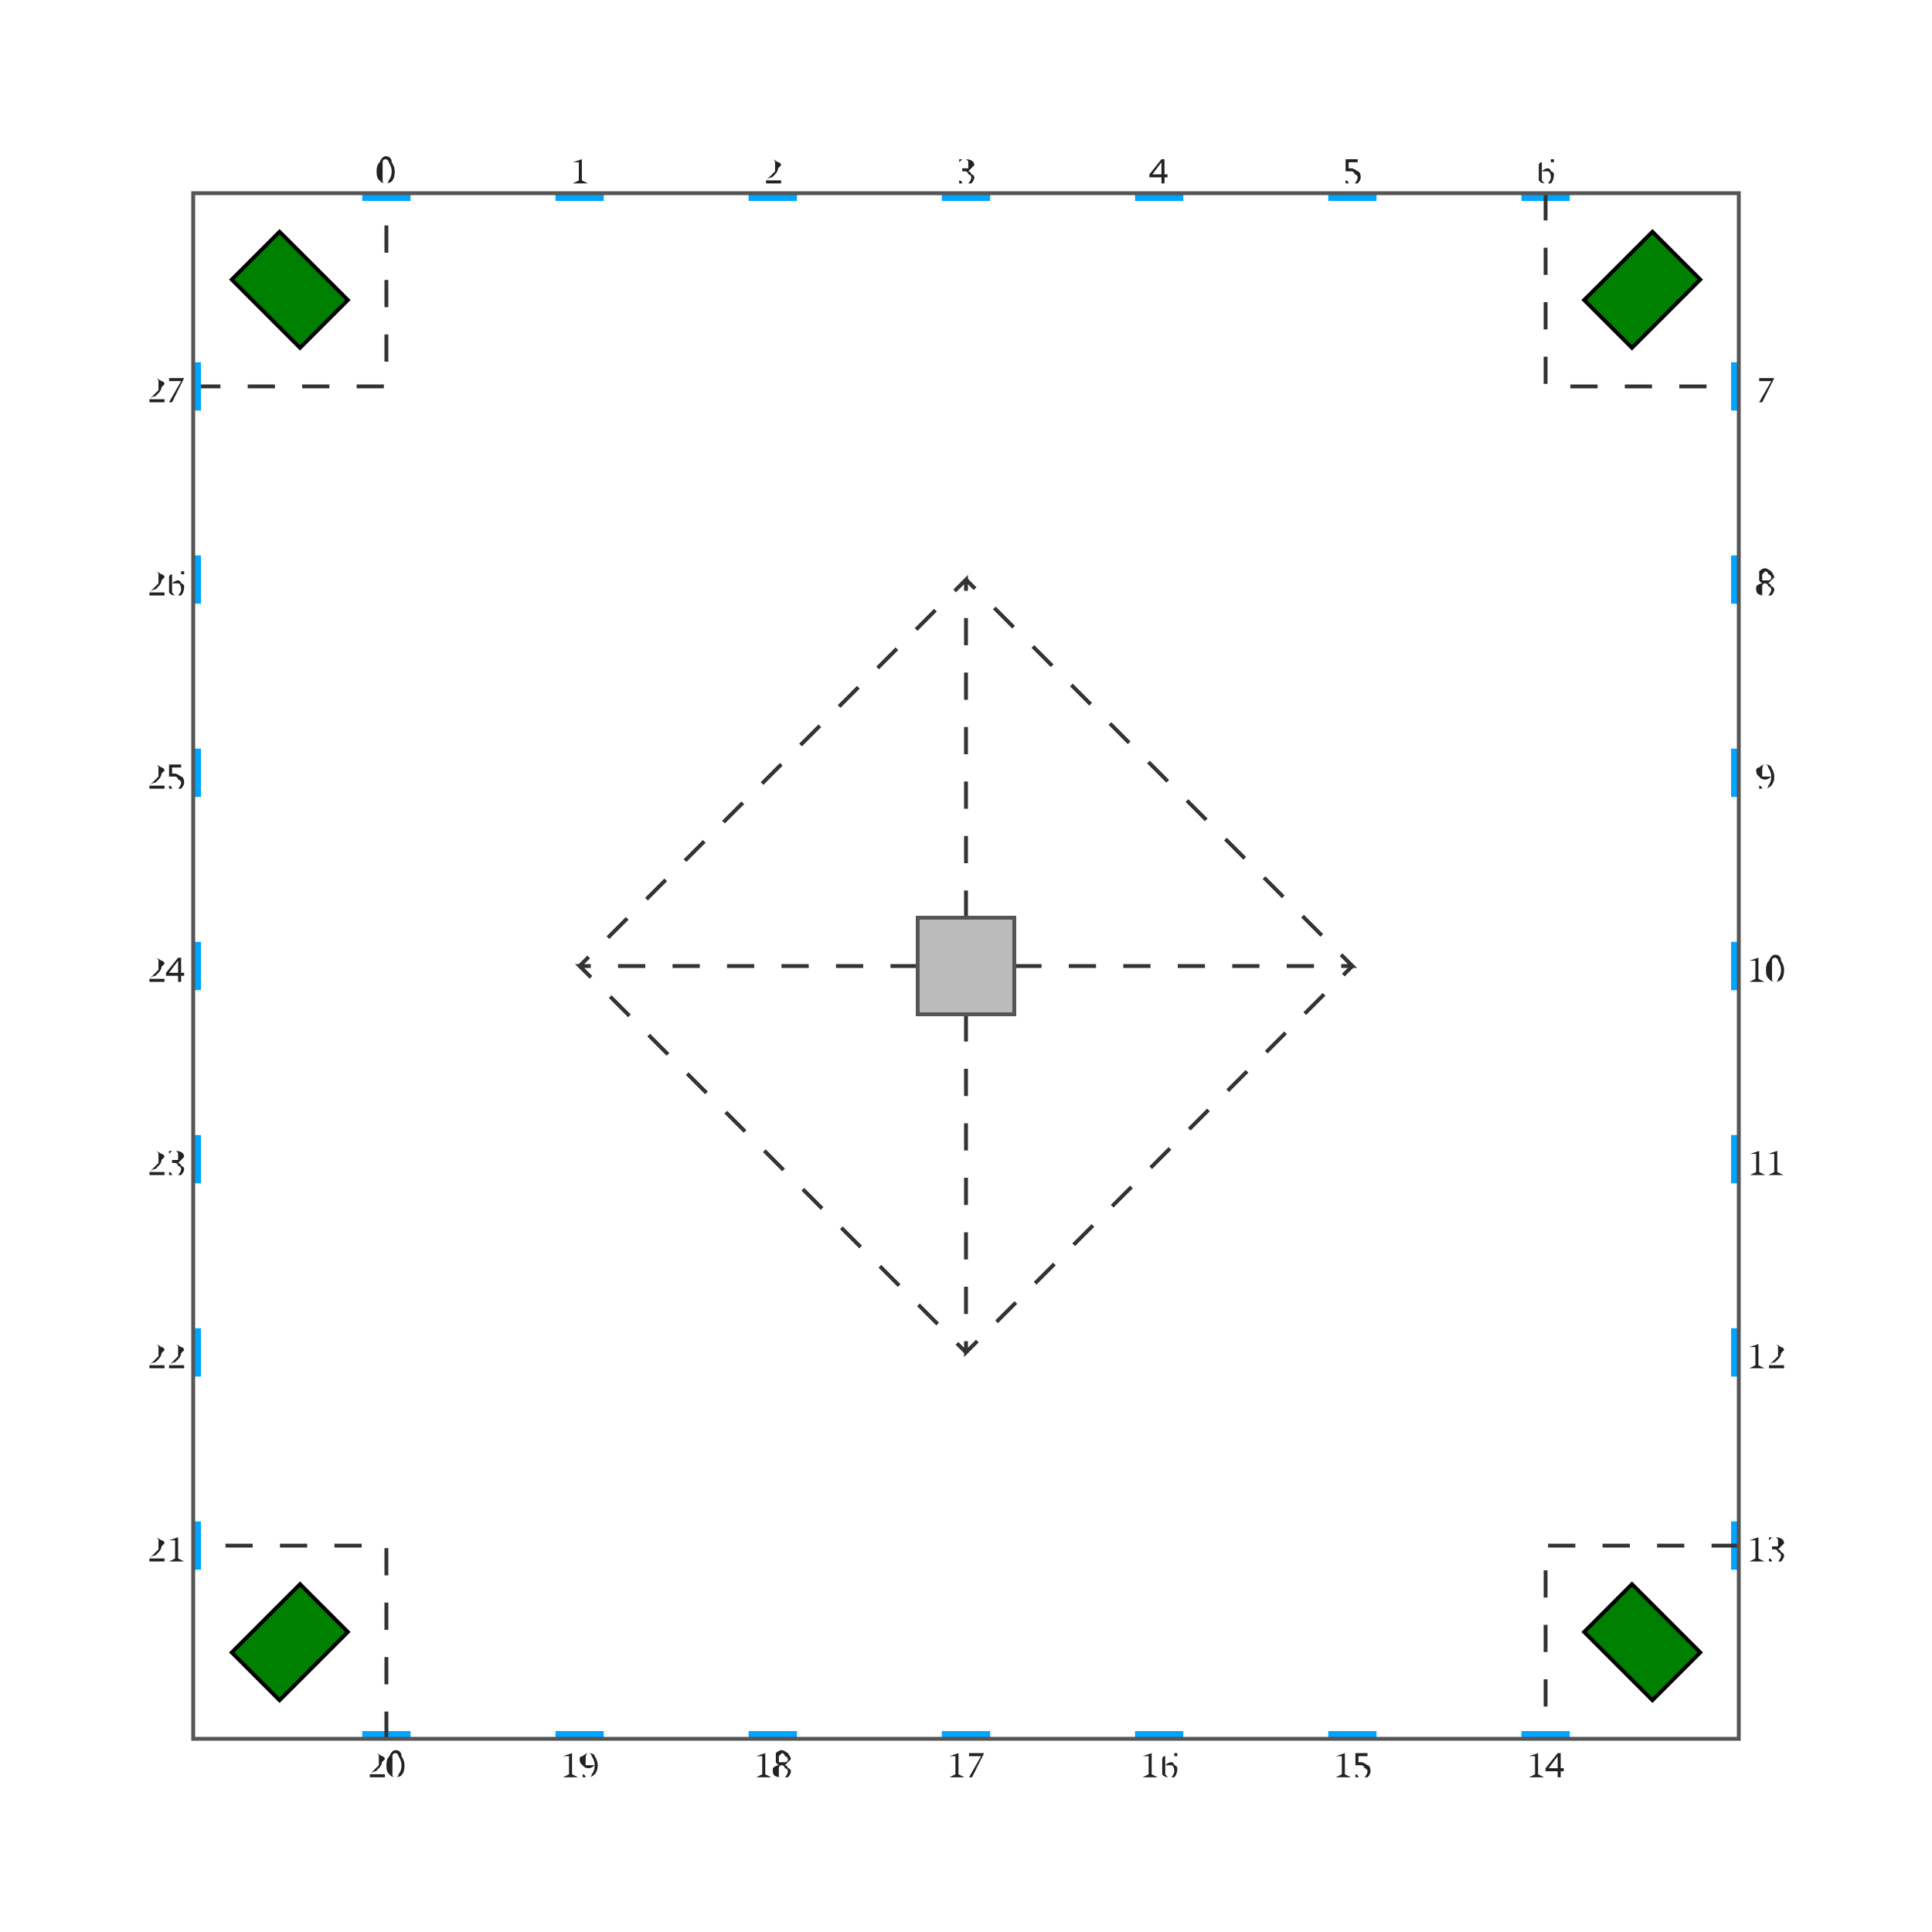
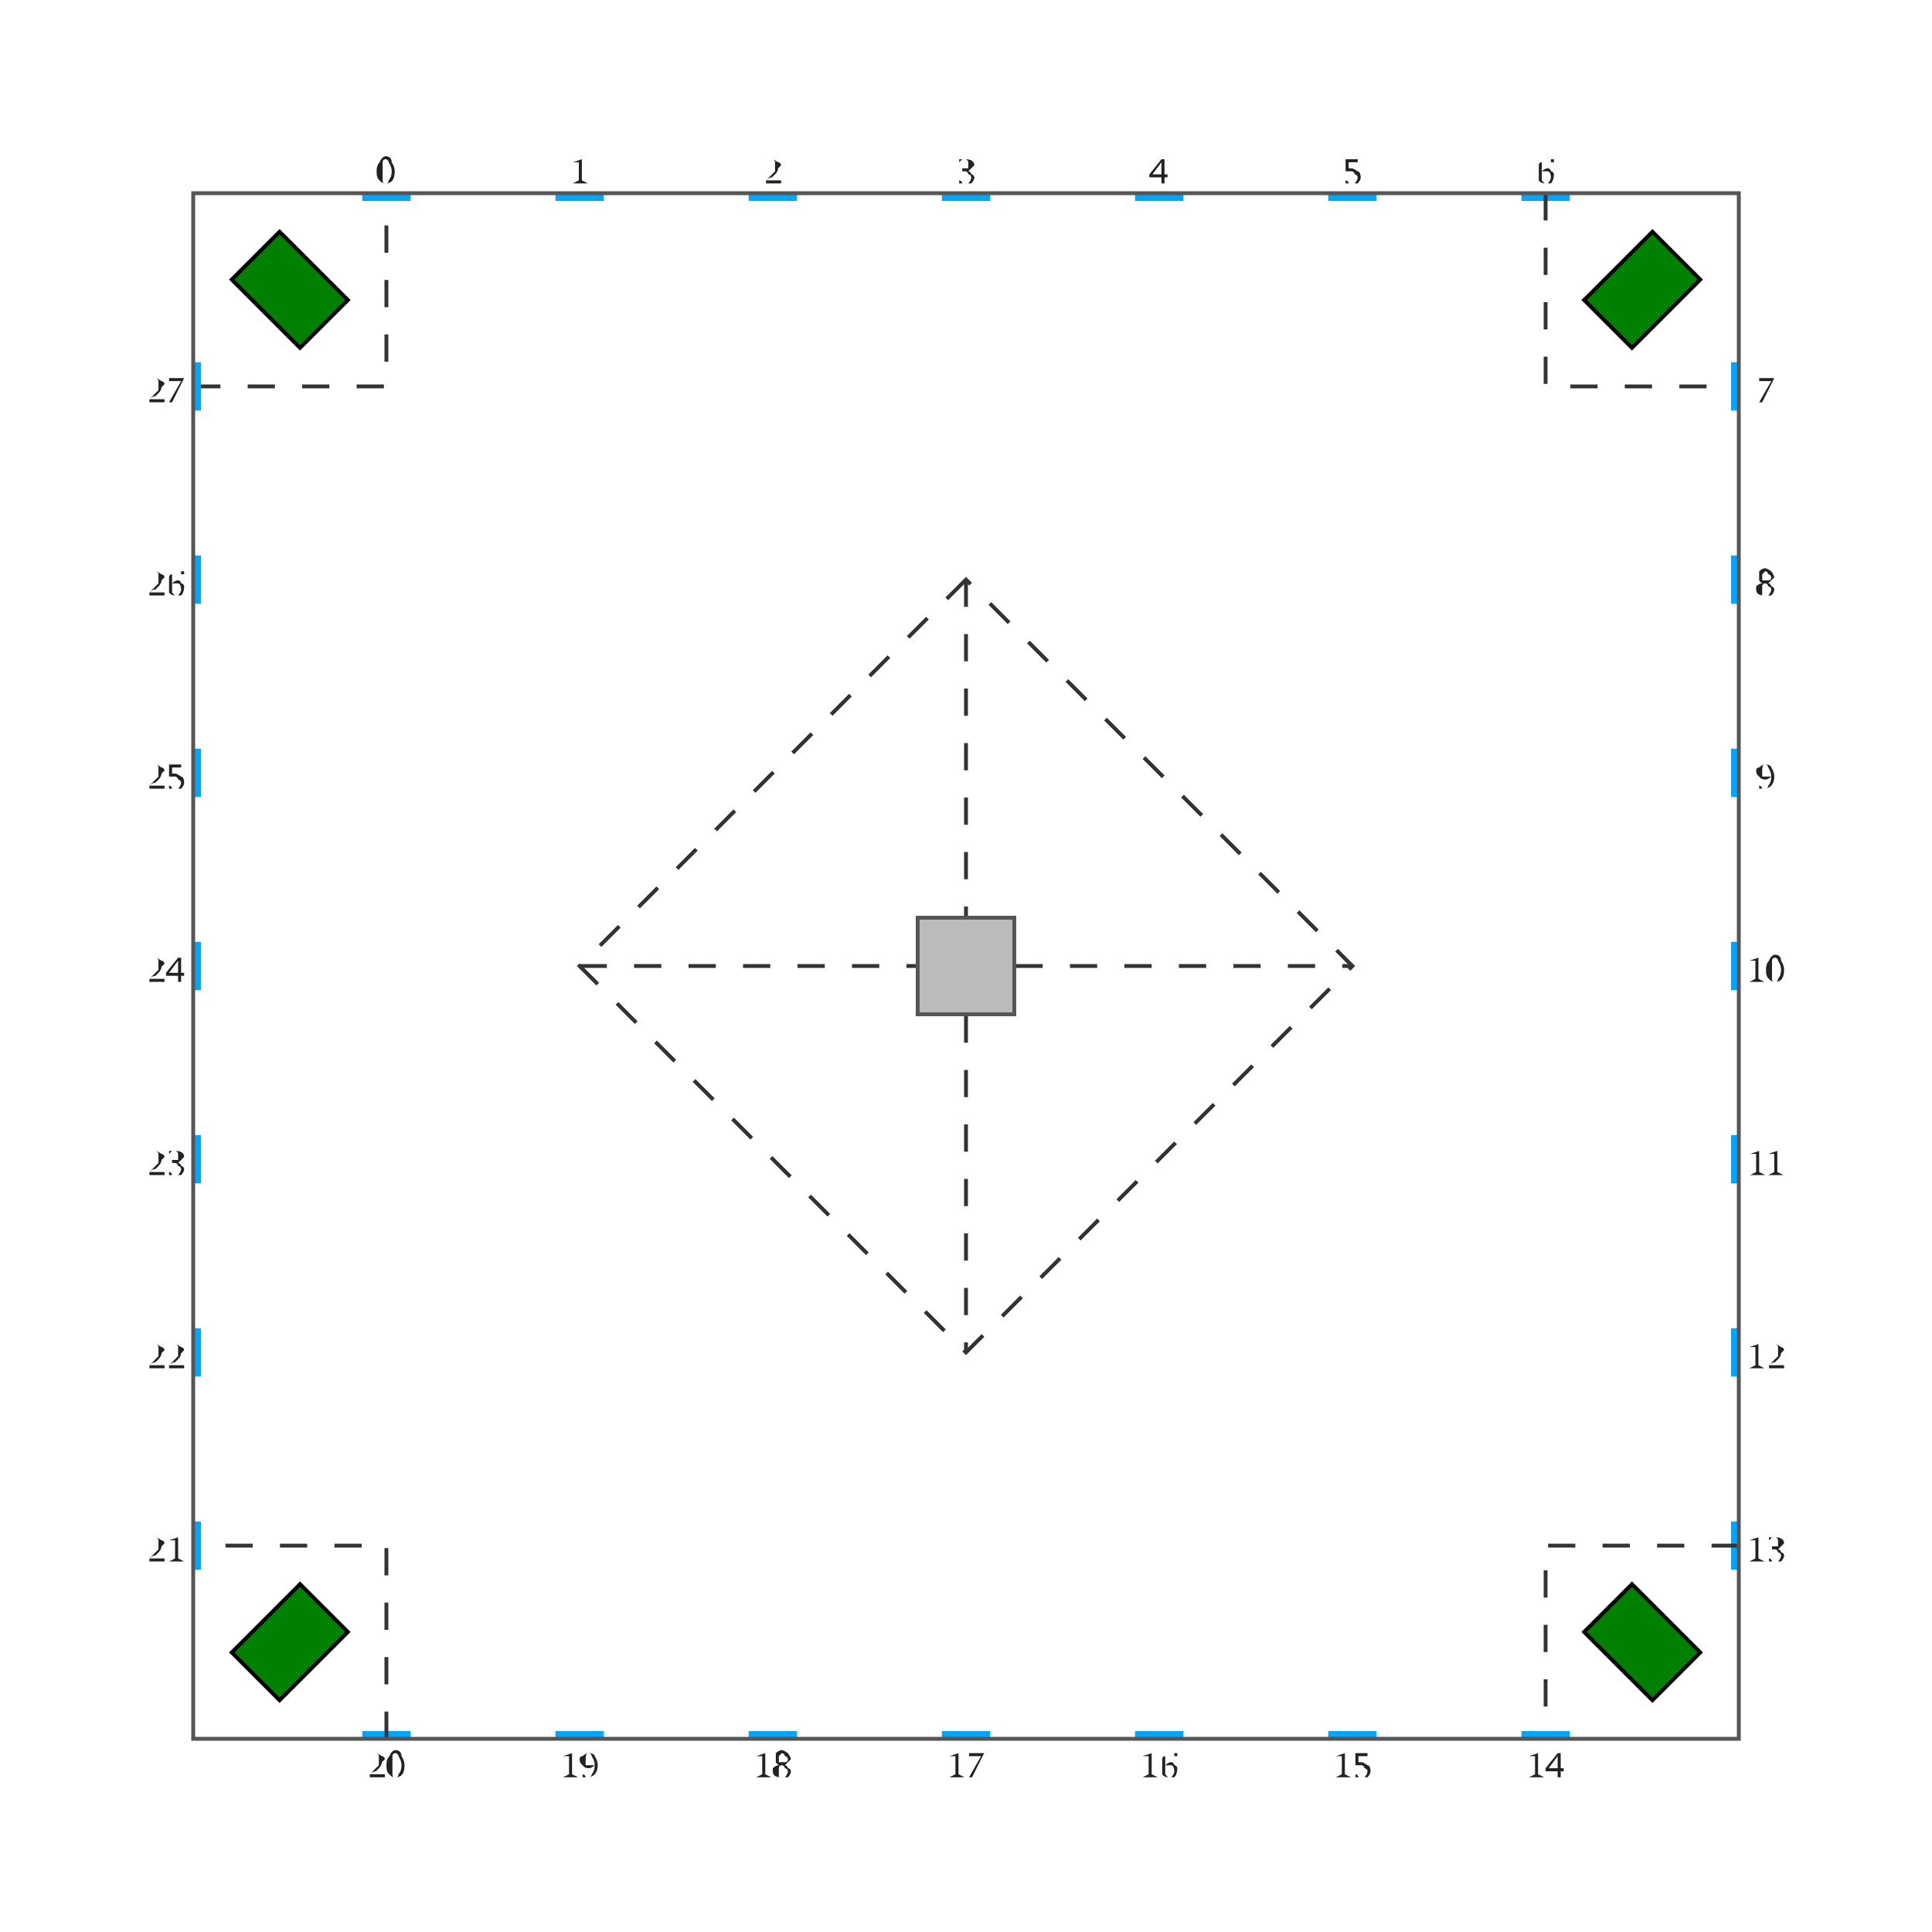
<svg xmlns="http://www.w3.org/2000/svg" xmlns:xlink="http://www.w3.org/1999/xlink" version="1.1" baseProfile="full" width="1000" height="1000">
  <style type="text/css">
    

      .arena-wall {
          fill: none;
          stroke: #555;
          stroke-width: .02;
      }

      .platform {
          fill: #bbb;
          stroke: #555;
          stroke-width: .02;
      }

      .token {
          stroke: black;
          stroke-width: 0.01;
      }

      #token-poison {
          fill: #92e;
      }

      #token-ordinary {
          fill: silver;
      }

      #robot {
          fill: green;
          stroke: black;
          stroke-width: 0.02;
      }

      .zone-boundary {
          stroke: #333;
          stroke-width: 0.02;
          stroke-dasharray: 0.141, 0.141;
          fill: none;
      }

      .marker {
          fill: #00a5ff;
      }

      #marker-annotations text {
          font-size: 0.2;
          text-anchor: middle;
          fill: #222;
      }

    
  </style>
  <defs>
    <rect width="0.11" height="0.11" x="-0.055" y="-0.055" id="token-poison" class="token" />
    <rect width="0.11" height="0.11" x="-0.055" y="-0.055" id="token-ordinary" class="token" />
    <rect width="0.35" height="0.5" x="-0.175" y="-0.25" id="robot" />
    <g id="wall-marker">
      <rect x="-0.125" y="0" width="0.25" height="0.04" class="marker" />
    </g>
    <g id="side-zone">
      <g transform="translate(0.5 0.5) rotate(-45)">
        <use xlink:href="#robot" />
      </g>
      <path class="zone-boundary" d="M 0 1 h 1 v -1" />
-       <path class="zone-boundary" d="M 4 3.75 v -1.75 l -2 2" />
      <use xlink:href="#wall-marker" x="1" />
      <use xlink:href="#wall-marker" x="2" />
      <use xlink:href="#wall-marker" x="3" />
      <use xlink:href="#wall-marker" x="4" />
      <use xlink:href="#wall-marker" x="5" />
      <use xlink:href="#wall-marker" x="6" />
      <use xlink:href="#wall-marker" x="7" />
    </g>
  </defs>
  <rect width="100%" height="100%" fill="white" />
  <g id="arena" transform="translate(100 100) scale(100)">
    <use xlink:href="#side-zone" />
    <use xlink:href="#side-zone" transform="rotate(90 4 4)" />
    <use xlink:href="#side-zone" transform="rotate(180 4 4)" />
    <use xlink:href="#side-zone" transform="rotate(270 4 4)" />
+     <g class="zone-boundary">
+       <path d="M 4 2 L 2 4 L 4 6 L 6 4 z" />
+       <path d="M 4 2 v 4" />
+       <path d="M 2 4 h 4" />
+     </g>
    <rect width="0.5" height="0.5" x="3.75" y="3.75" class="platform" />
    <rect width="8" height="8" x="0" y="0" class="arena-wall" />
    <g id="marker-annotations">
      <text x="1" y="-0.05">0</text>
      <text x="2" y="-0.05">1</text>
      <text x="3" y="-0.05">2</text>
      <text x="4" y="-0.05">3</text>
      <text x="5" y="-0.05">4</text>
      <text x="6" y="-0.05">5</text>
      <text x="7" y="-0.05">6</text>
      <text x="8.14" y="1.08">7</text>
      <text x="8.14" y="2.08">8</text>
      <text x="8.14" y="3.08">9</text>
      <text x="8.14" y="4.08">10</text>
      <text x="8.14" y="5.08">11</text>
      <text x="8.14" y="6.08">12</text>
      <text x="8.14" y="7.08">13</text>
      <text x="1" y="8.2">20</text>
      <text x="2" y="8.2">19</text>
      <text x="3" y="8.2">18</text>
      <text x="4" y="8.2">17</text>
      <text x="5" y="8.2">16</text>
      <text x="6" y="8.2">15</text>
      <text x="7" y="8.2">14</text>
      <text x="-0.14" y="1.08">27</text>
      <text x="-0.14" y="2.08">26</text>
      <text x="-0.14" y="3.08">25</text>
      <text x="-0.14" y="4.08">24</text>
      <text x="-0.14" y="5.08">23</text>
      <text x="-0.14" y="6.08">22</text>
      <text x="-0.14" y="7.08">21</text>
    </g>
  </g>
</svg>
